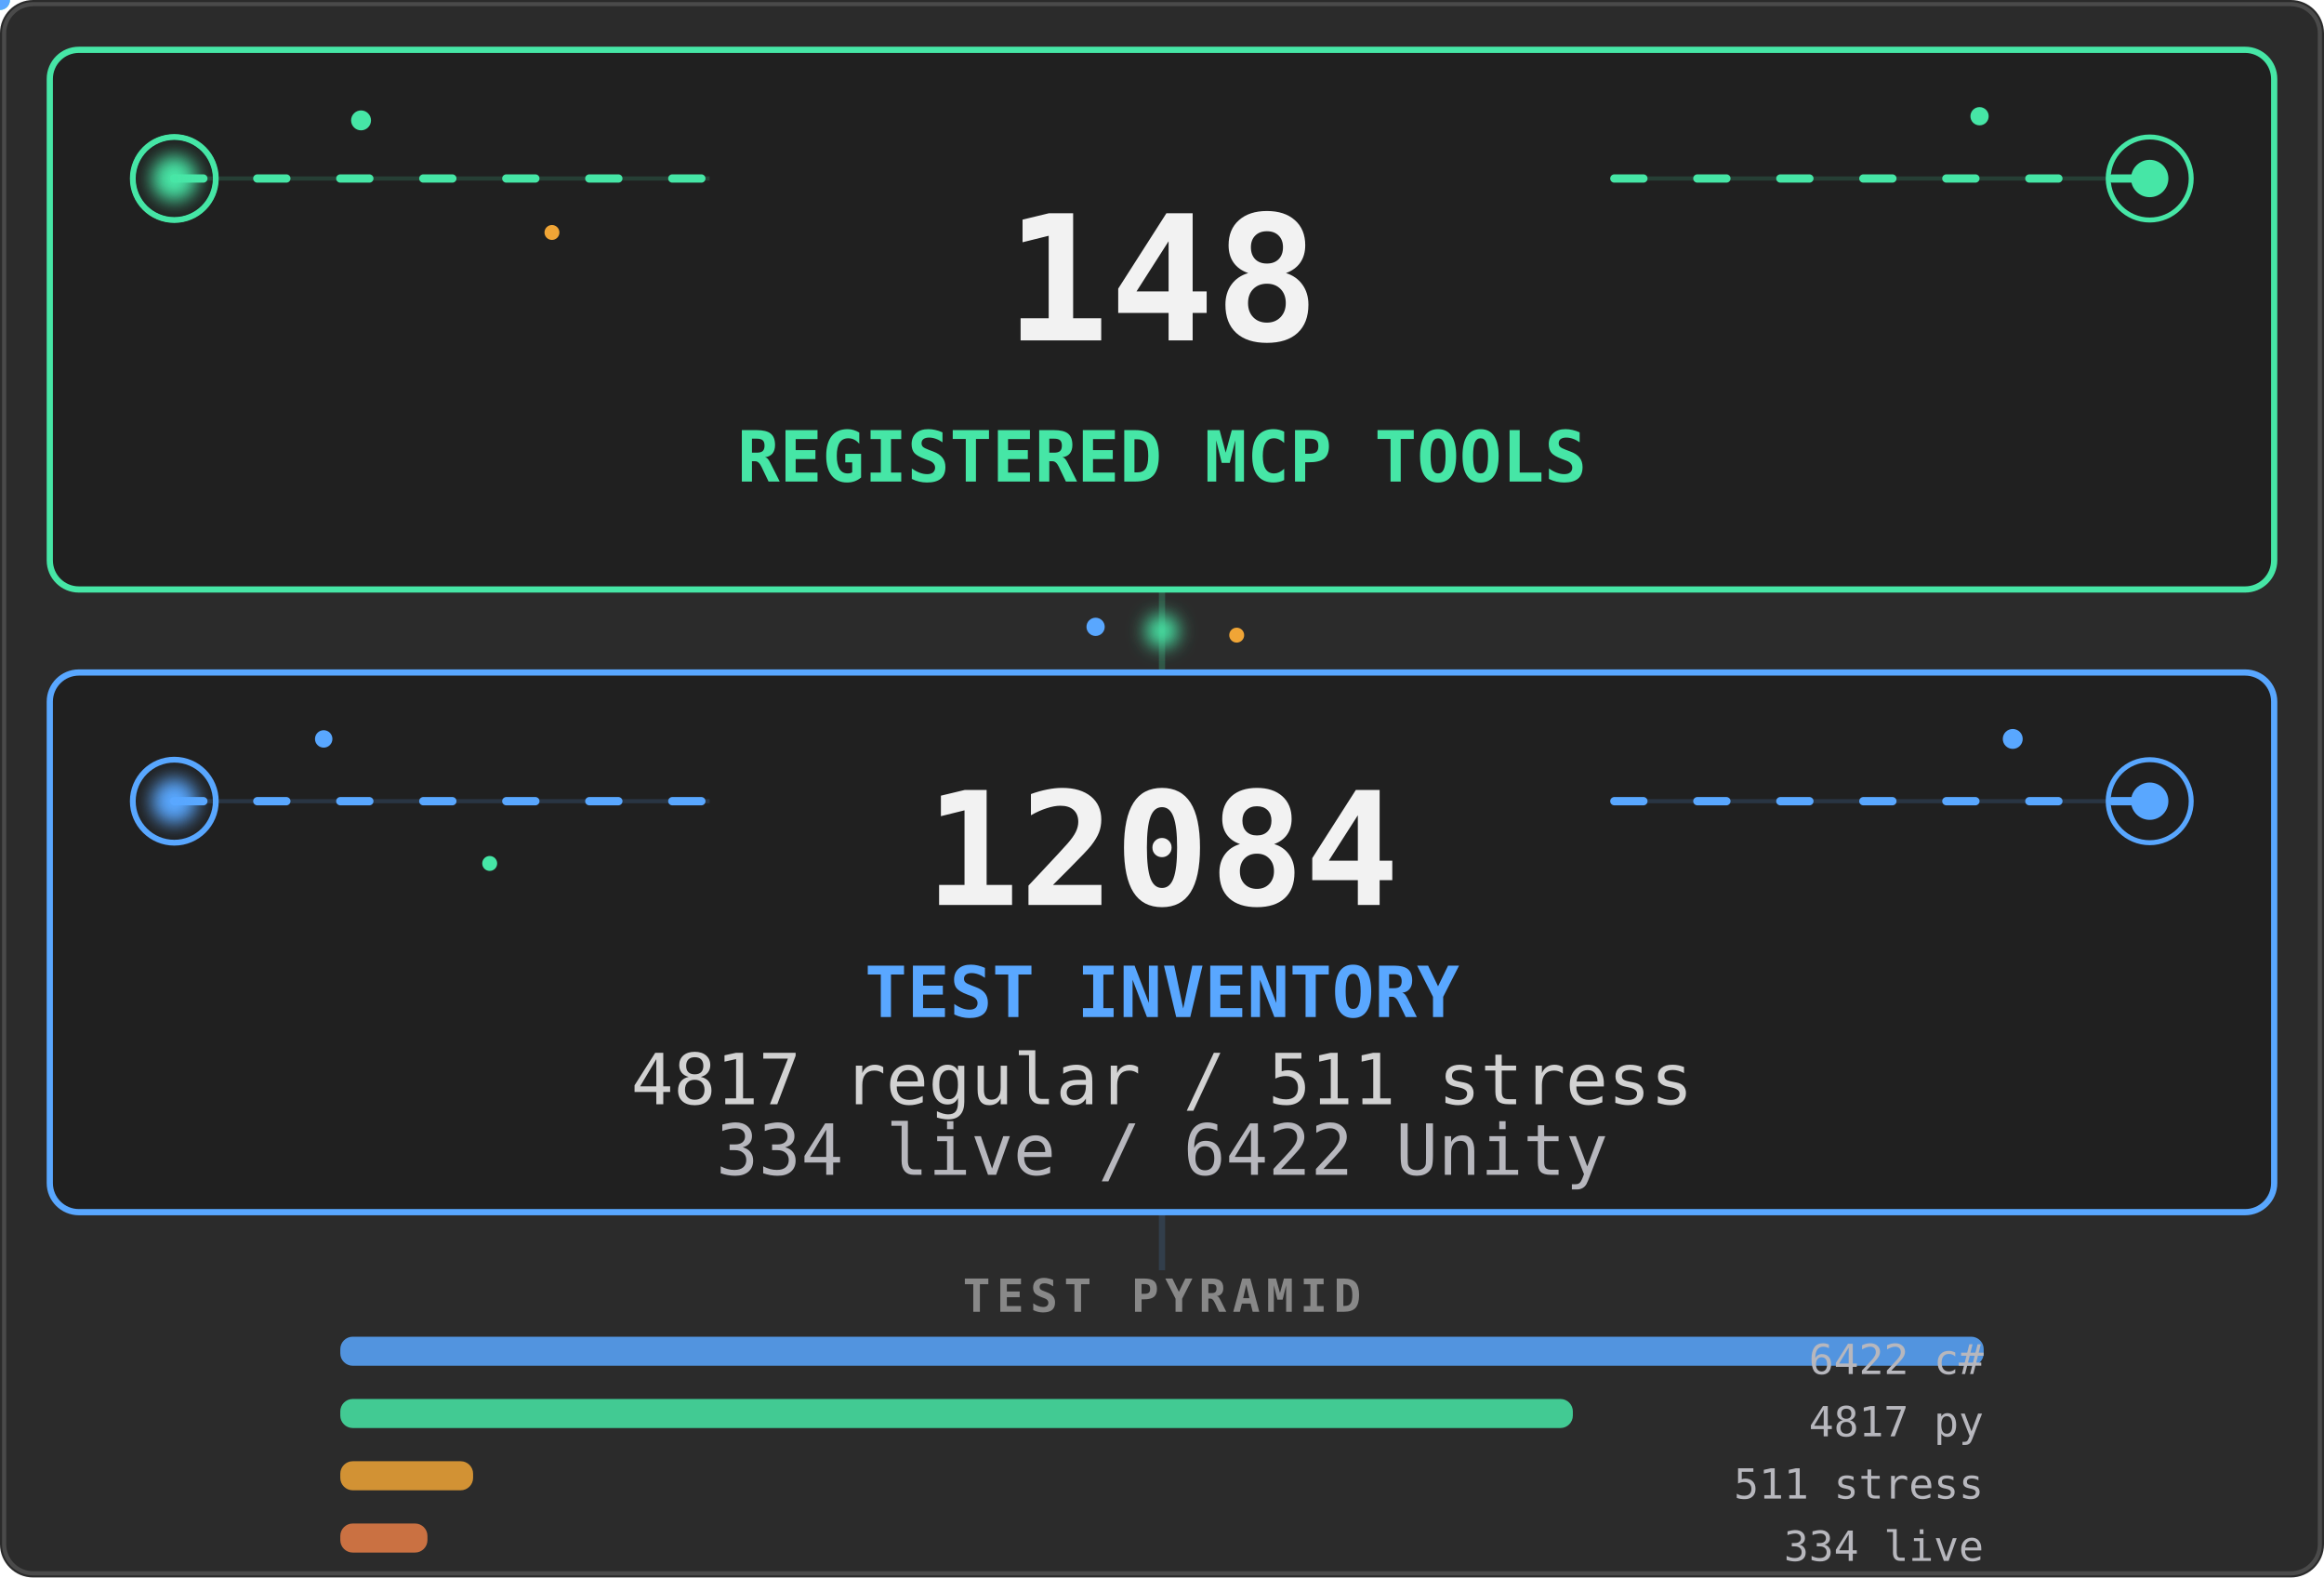
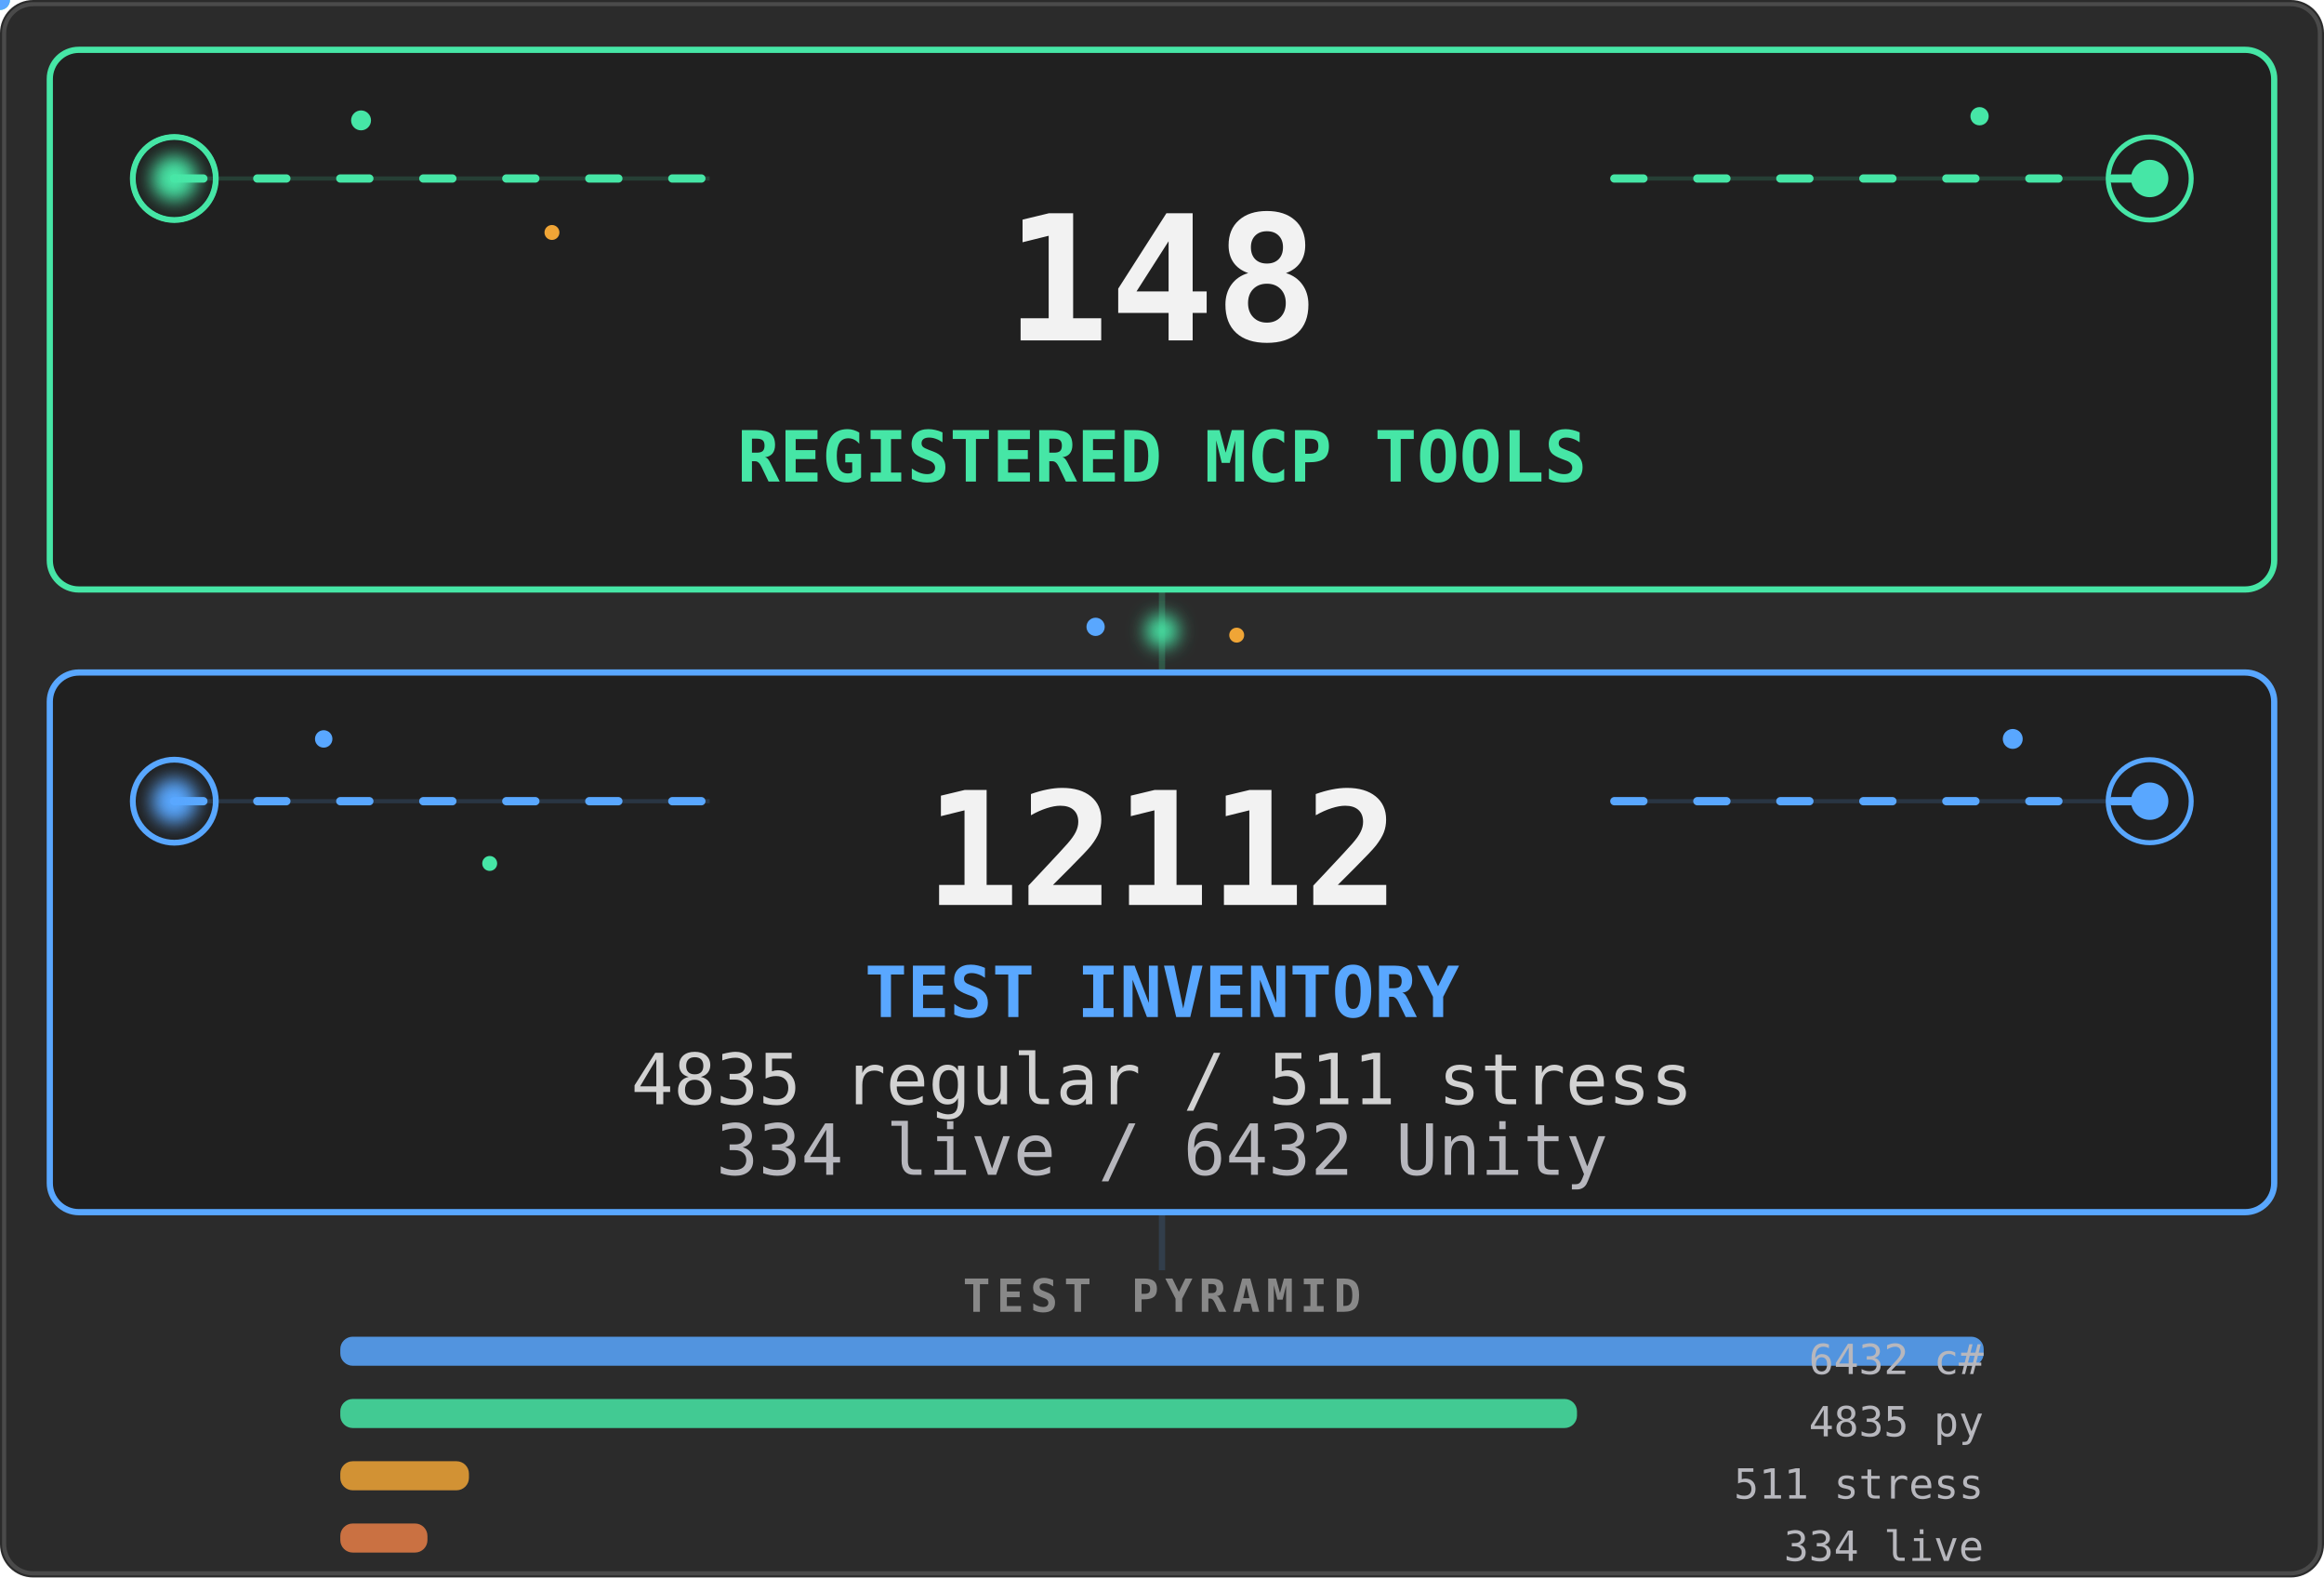
<svg xmlns="http://www.w3.org/2000/svg" viewBox="0 0 560 380" width="560" height="380" role="img" aria-labelledby="stats-title stats-desc">
  <defs>
    <filter id="stats-core-glow" x="-80%" y="-80%" width="260%" height="260%">
      <feGaussianBlur stdDeviation="2.2" />
    </filter>
    <clipPath id="stats-tools-clip">
      <rect x="12" y="12" width="536" height="130" rx="7" />
    </clipPath>
    <clipPath id="stats-tests-clip">
      <rect x="12" y="162" width="536" height="130" rx="7" />
    </clipPath>
    <linearGradient id="stats-tools-scan" x1="0" y1="0" x2="1" y2="0">
      <stop offset="0" stop-color="#46e6a6" stop-opacity="0" />
      <stop offset=".5" stop-color="#46e6a6" stop-opacity=".2" />
      <stop offset="1" stop-color="#46e6a6" stop-opacity="0" />
    </linearGradient>
    <linearGradient id="stats-tests-scan" x1="0" y1="0" x2="1" y2="0">
      <stop offset="0" stop-color="#59a7ff" stop-opacity="0" />
      <stop offset=".5" stop-color="#59a7ff" stop-opacity=".18" />
      <stop offset="1" stop-color="#59a7ff" stop-opacity="0" />
    </linearGradient>
  </defs>
  <style>
    .stats-card {
      fill: #202020;
      stroke-width: 1.5;
    }
    .stats-aura {
      transform-box: fill-box;
      transform-origin: center;
      animation: stats-aura-breathe 4.2s ease-in-out infinite;
    }
    .stats-aura-tests { animation-delay: -2.1s; }
    .stats-flow {
      fill: none;
      stroke-width: 2;
      stroke-linecap: round;
      stroke-dasharray: 7 13;
      animation: stats-flow 3.8s linear infinite;
    }
    .stats-flow-tests {
      animation-delay: -1.9s;
      animation-duration: 4.4s;
    }
    .stats-ring {
      fill: none;
      transform-box: fill-box;
      transform-origin: center;
      animation: stats-ring-life 3.2s ease-out infinite;
    }
    .stats-ring-mid { animation-delay: -1.05s; }
    .stats-ring-late { animation-delay: -2.1s; }
    .stats-ring-tests { animation-duration: 3.7s; }
    .stats-core {
      transform-box: fill-box;
      transform-origin: center;
      animation: stats-core-life 2.8s ease-in-out infinite;
    }
    .stats-core-tests {
      animation-delay: -1.4s;
      animation-duration: 3.2s;
    }
    .stats-scan {
      animation: stats-scan-yoyo 5.4s ease-in-out infinite alternate;
    }
    .stats-scan-tests {
      animation-delay: -2.7s;
      animation-duration: 6.2s;
    }
    .stats-spore {
      transform-box: fill-box;
      transform-origin: center;
      animation: stats-spore-drift 5.1s ease-in-out infinite alternate;
    }
    .stats-spore-b { animation-delay: -1.7s; animation-duration: 6.3s; }
    .stats-spore-c { animation-delay: -3.4s; animation-duration: 4.7s; }
    .stats-spore-phase-1 { animation-delay: -.6s; animation-duration: 5.5s; }
    .stats-spore-phase-2 { animation-delay: -1.3s; animation-duration: 4.8s; }
    .stats-spore-phase-3 { animation-delay: -2.2s; animation-duration: 6s; }
    .stats-spore-phase-4 { animation-delay: -3.1s; animation-duration: 5.2s; }
    .stats-spore-phase-5 { animation-delay: -4s; animation-duration: 6.6s; }
    .stats-spore-phase-6 { animation-delay: -4.8s; animation-duration: 5.8s; }
    .stats-bridge {
      transform-box: fill-box;
      transform-origin: center;
      animation: stats-bridge-life 3.6s ease-in-out infinite;
    }
    .motion-particle { pointer-events: none; }
    @keyframes stats-aura-breathe {
      0%, 100% { opacity: .07; transform: scale(.985); }
      50% { opacity: .2; transform: scale(1.015); }
    }
    @keyframes stats-flow {
      from { stroke-dashoffset: 0; }
      to { stroke-dashoffset: -40; }
    }
    @keyframes stats-ring-life {
      0% { opacity: .7; transform: scale(.45); }
      72%, 100% { opacity: 0; transform: scale(1.85); }
    }
    @keyframes stats-core-life {
      0%, 100% { opacity: .8; transform: scale(.86); }
      50% { opacity: 1; transform: scale(1.12); }
    }
    @keyframes stats-scan-yoyo {
      0% { opacity: 0; transform: translateX(-76px); }
      16%, 84% { opacity: .8; }
      100% { opacity: 0; transform: translateX(596px); }
    }
    @keyframes stats-spore-drift {
      0% { opacity: .2; transform: translate(-5px, 4px) scale(.72); }
      48% { opacity: .72; transform: translate(4px, -5px) scale(1.12); }
      100% { opacity: .3; transform: translate(9px, 3px) scale(.84); }
    }
    @keyframes stats-bridge-life {
      0%, 100% { opacity: .38; transform: scale(.82); }
      50% { opacity: 1; transform: scale(1.12); }
    }
    @media (prefers-reduced-motion: reduce) {
      .stats-aura, .stats-flow, .stats-ring, .stats-core,
      .stats-scan, .stats-spore, .stats-bridge {
        animation: none !important;
      }
      .stats-aura { opacity: .1; }
      .stats-flow { stroke-dasharray: none; opacity: .42; }
      .stats-ring { opacity: .18; }
      .stats-core { opacity: 1; }
      .stats-scan, .motion-particle { display: none; }
      .stats-spore { opacity: .3; }
      .stats-bridge { opacity: .75; }
    }
  </style>
  <rect width="560" height="380" rx="8" fill="#2b2b2b" />
  <rect x="1" y="1" width="558" height="378" rx="7" fill="none" stroke="#4a4a4a" />
  <path d="M280 142V162" stroke="#46e6a6" stroke-width="1.5" opacity=".22" />
  <circle class="stats-bridge" cx="280" cy="152" r="4" fill="#46e6a6" filter="url(#stats-core-glow)" />
  <circle class="stats-spore stats-spore-b stats-spore-phase-1" cx="264" cy="151" r="2.2" fill="#59a7ff" />
  <circle class="stats-spore stats-spore-c stats-spore-phase-2" cx="298" cy="153" r="1.8" fill="#f0a536" />
  <rect class="stats-aura" x="12" y="12" width="536" height="130" rx="7" fill="#46e6a6" />
  <rect class="stats-card" x="12" y="12" width="536" height="130" rx="7" stroke="#46e6a6" />
  <g clip-path="url(#stats-tools-clip)">
    <rect class="stats-scan" x="-70" y="12" width="74" height="130" fill="url(#stats-tools-scan)" />
  </g>
  <path d="M42 43H171M389 43H518" stroke="#46e6a6" opacity=".16" />
  <path class="stats-flow" d="M42 43H171M389 43H518" stroke="#46e6a6" />
  <g aria-hidden="true">
    <circle class="stats-ring" cx="42" cy="43" r="10" stroke="#46e6a6" stroke-width="1.4" />
    <circle class="stats-ring stats-ring-mid" cx="42" cy="43" r="10" stroke="#46e6a6" stroke-width="1.2" />
    <circle class="stats-ring stats-ring-late" cx="518" cy="43" r="10" stroke="#46e6a6" stroke-width="1.2" />
    <circle class="stats-core" cx="42" cy="43" r="5.5" fill="#46e6a6" filter="url(#stats-core-glow)" />
    <circle class="stats-core" cx="518" cy="43" r="4.5" fill="#46e6a6" />
    <circle class="stats-spore" cx="87" cy="29" r="2.4" fill="#46e6a6" />
    <circle class="stats-spore stats-spore-b stats-spore-phase-3" cx="133" cy="56" r="1.8" fill="#f0a536" />
    <circle class="stats-spore stats-spore-c stats-spore-phase-4" cx="477" cy="28" r="2.2" fill="#46e6a6" />
    <g class="motion-particle">
      <circle r="2.4" fill="#46e6a6">
        <animateMotion dur="4.8s" begin="-1.3s" repeatCount="indefinite" path="M42 43H171" />
        <animate attributeName="opacity" values="0;.9;.9;0" dur="4.8s" begin="-1.3s" repeatCount="indefinite" />
      </circle>
    </g>
    <g class="motion-particle">
      <circle r="2" fill="#46e6a6">
        <animateMotion dur="5.6s" begin="-4.1s" repeatCount="indefinite" path="M389 43H518" />
        <animate attributeName="opacity" values="0;.75;.75;0" dur="5.6s" begin="-4.1s" repeatCount="indefinite" />
      </circle>
    </g>
  </g>
  <g font-family="ui-monospace, SFMono-Regular, Menlo, Consolas, monospace">
    <text x="280" y="82" text-anchor="middle" fill="#f2f2f2" font-size="42" data-biome-marker="TOOLS" font-weight="700" data-mobile-critical="true">148</text>
    <text x="280" y="116" text-anchor="middle" fill="#46e6a6" font-size="17" font-weight="700" data-mobile-critical="true">REGISTERED MCP TOOLS</text>
  </g>
  <rect class="stats-aura stats-aura-tests" x="12" y="162" width="536" height="130" rx="7" fill="#59a7ff" />
  <rect class="stats-card stats-card-tests" x="12" y="162" width="536" height="130" rx="7" stroke="#59a7ff" />
  <g clip-path="url(#stats-tests-clip)">
    <rect class="stats-scan stats-scan-tests" x="-70" y="162" width="74" height="130" fill="url(#stats-tests-scan)" />
  </g>
  <path d="M42 193H171M389 193H518" stroke="#59a7ff" opacity=".16" />
  <path class="stats-flow stats-flow-tests" d="M42 193H171M389 193H518" stroke="#59a7ff" />
  <g aria-hidden="true">
    <circle class="stats-ring stats-ring-tests" cx="42" cy="193" r="10" stroke="#59a7ff" stroke-width="1.4" />
    <circle class="stats-ring stats-ring-mid stats-ring-tests" cx="518" cy="193" r="10" stroke="#59a7ff" stroke-width="1.2" />
    <circle class="stats-core stats-core-tests" cx="42" cy="193" r="5.5" fill="#59a7ff" filter="url(#stats-core-glow)" />
    <circle class="stats-core stats-core-tests" cx="518" cy="193" r="4.5" fill="#59a7ff" />
    <circle class="stats-spore stats-spore-c stats-spore-phase-5" cx="78" cy="178" r="2.1" fill="#59a7ff" />
    <circle class="stats-spore stats-spore-phase-6" cx="118" cy="208" r="1.8" fill="#46e6a6" />
    <circle class="stats-spore stats-spore-b stats-spore-phase-2" cx="485" cy="178" r="2.4" fill="#59a7ff" />
    <g class="motion-particle">
      <circle r="2.4" fill="#59a7ff">
        <animateMotion dur="5.2s" begin="-3.7s" repeatCount="indefinite" path="M42 193H171" />
        <animate attributeName="opacity" values="0;.9;.9;0" dur="5.2s" begin="-3.7s" repeatCount="indefinite" />
      </circle>
    </g>
    <g class="motion-particle">
      <circle r="2" fill="#59a7ff">
        <animateMotion dur="4.6s" begin="-.8s" repeatCount="indefinite" path="M389 193H518" />
        <animate attributeName="opacity" values="0;.75;.75;0" dur="4.6s" begin="-.8s" repeatCount="indefinite" />
      </circle>
    </g>
  </g>
  <g font-family="ui-monospace, SFMono-Regular, Menlo, Consolas, monospace">
-     <text x="280" y="218" text-anchor="middle" fill="#f2f2f2" font-size="38" data-biome-marker="TESTS" font-weight="700" data-mobile-critical="true">12084</text>
+     <text x="280" y="218" text-anchor="middle" fill="#f2f2f2" font-size="38" data-biome-marker="TESTS" font-weight="700" data-mobile-critical="true">12112</text>
    <text x="280" y="245" text-anchor="middle" fill="#59a7ff" font-size="17" font-weight="700" data-mobile-critical="true">TEST INVENTORY</text>
-     <text x="280" y="266" text-anchor="middle" fill="#d2d2d2" font-size="17" data-biome-marker="BREAKDOWN_PRIMARY" data-mobile-critical="true">4817 regular / 511 stress</text>
-     <text x="280" y="283" text-anchor="middle" fill="#b7b7bd" font-size="17" data-biome-marker="BREAKDOWN_SECONDARY" data-mobile-critical="true">334 live / 6422 Unity</text>
+     <text x="280" y="266" text-anchor="middle" fill="#d2d2d2" font-size="17" data-biome-marker="BREAKDOWN_PRIMARY" data-mobile-critical="true">4835 regular / 511 stress</text>
+     <text x="280" y="283" text-anchor="middle" fill="#b7b7bd" font-size="17" data-biome-marker="BREAKDOWN_SECONDARY" data-mobile-critical="true">334 live / 6432 Unity</text>
  </g>
  <path d="M280 292V306" stroke="#59a7ff" stroke-width="1.5" opacity=".15" />
  <g font-family="ui-monospace, SFMono-Regular, Menlo, Consolas, monospace">
    <text x="280" y="316" text-anchor="middle" fill="#888" font-size="11" font-weight="600" letter-spacing="1.5">TEST PYRAMID</text>
    <rect data-biome-bar="CS" x="82" y="322" height="7" width="396" rx="3" fill="#59a7ff" opacity=".85" />
-     <text data-biome-bar-label="CS" x="478" y="331" text-anchor="end" fill="#b7b7bd" font-size="10">6422 c#</text>
-     <rect data-biome-bar="PY" x="82" y="337" height="7" width="297" rx="3" fill="#46e6a6" opacity=".85" />
-     <text data-biome-bar-label="PY" x="478" y="346" text-anchor="end" fill="#b7b7bd" font-size="10">4817 py</text>
-     <rect data-biome-bar="STRESS" x="82" y="352" height="7" width="32" rx="3" fill="#f0a536" opacity=".85" />
+     <text data-biome-bar-label="CS" x="478" y="331" text-anchor="end" fill="#b7b7bd" font-size="10">6432 c#</text>
+     <rect data-biome-bar="PY" x="82" y="337" height="7" width="298" rx="3" fill="#46e6a6" opacity=".85" />
+     <text data-biome-bar-label="PY" x="478" y="346" text-anchor="end" fill="#b7b7bd" font-size="10">4835 py</text>
+     <rect data-biome-bar="STRESS" x="82" y="352" height="7" width="31" rx="3" fill="#f0a536" opacity=".85" />
    <text data-biome-bar-label="STRESS" x="478" y="361" text-anchor="end" fill="#b7b7bd" font-size="10">511 stress</text>
    <rect data-biome-bar="LIVE" x="82" y="367" height="7" width="21" rx="3" fill="#e67e46" opacity=".85" />
    <text data-biome-bar-label="LIVE" x="478" y="376" text-anchor="end" fill="#b7b7bd" font-size="10">334 live</text>
  </g>
</svg>
